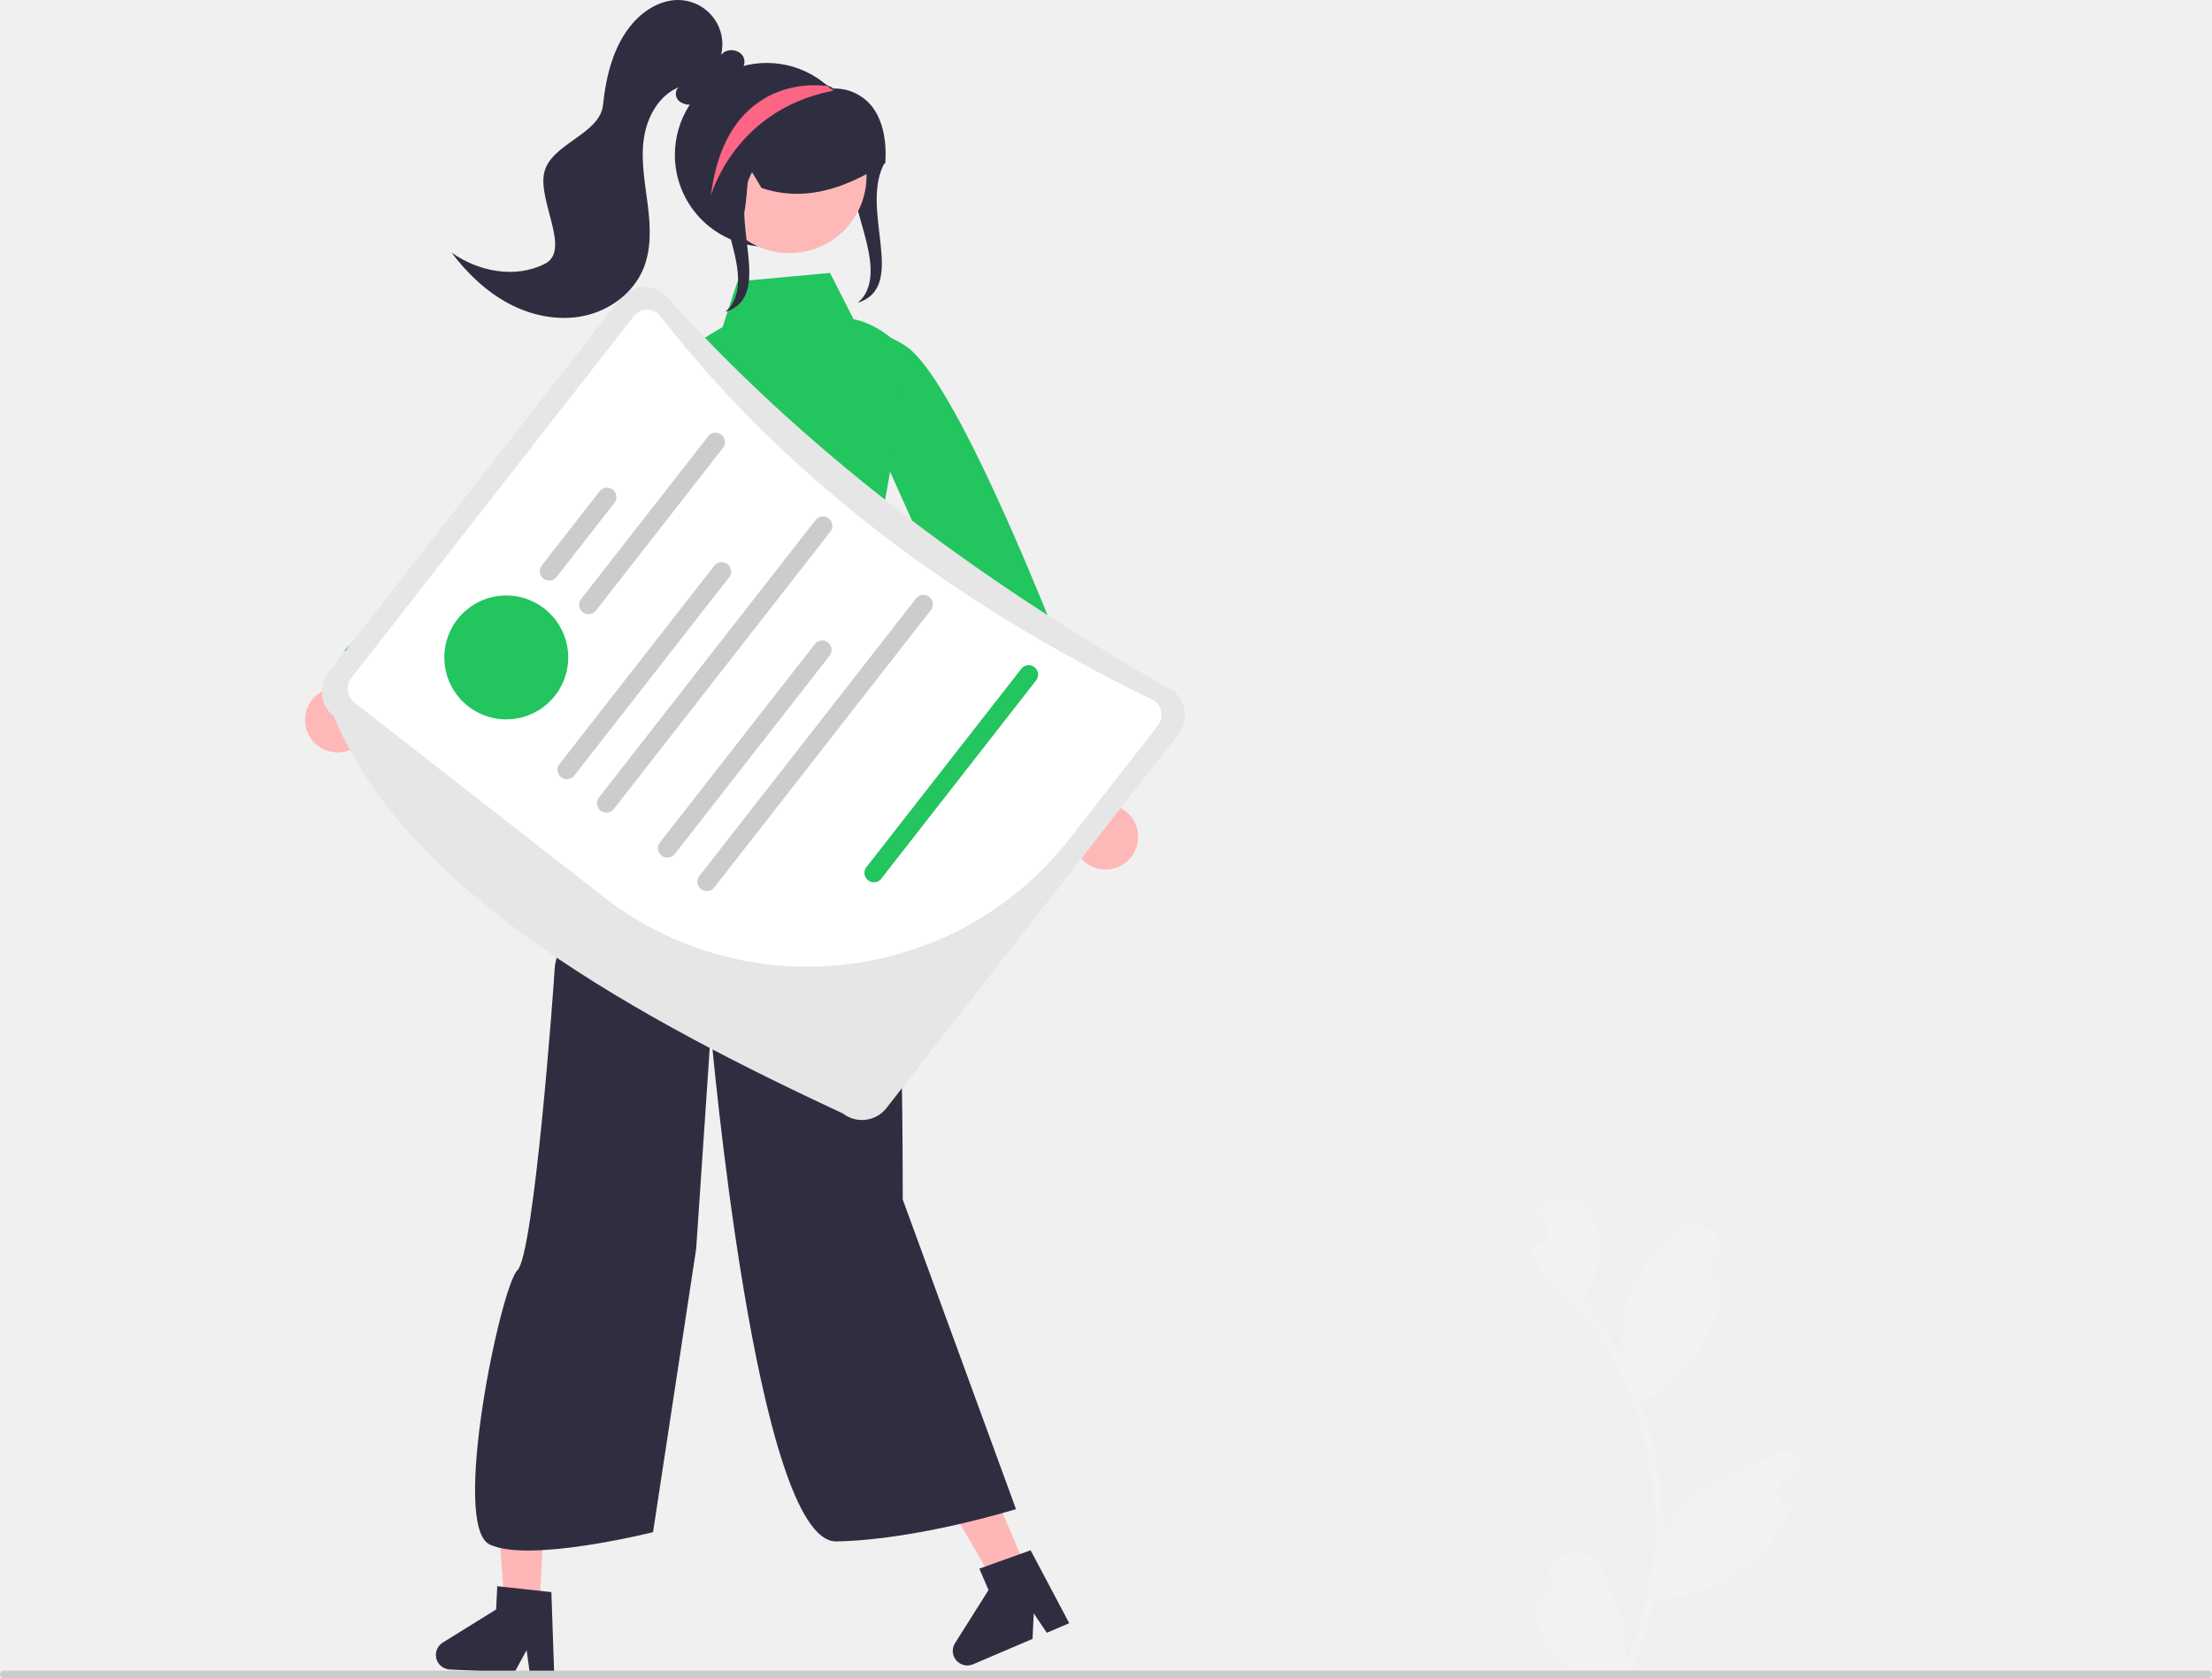
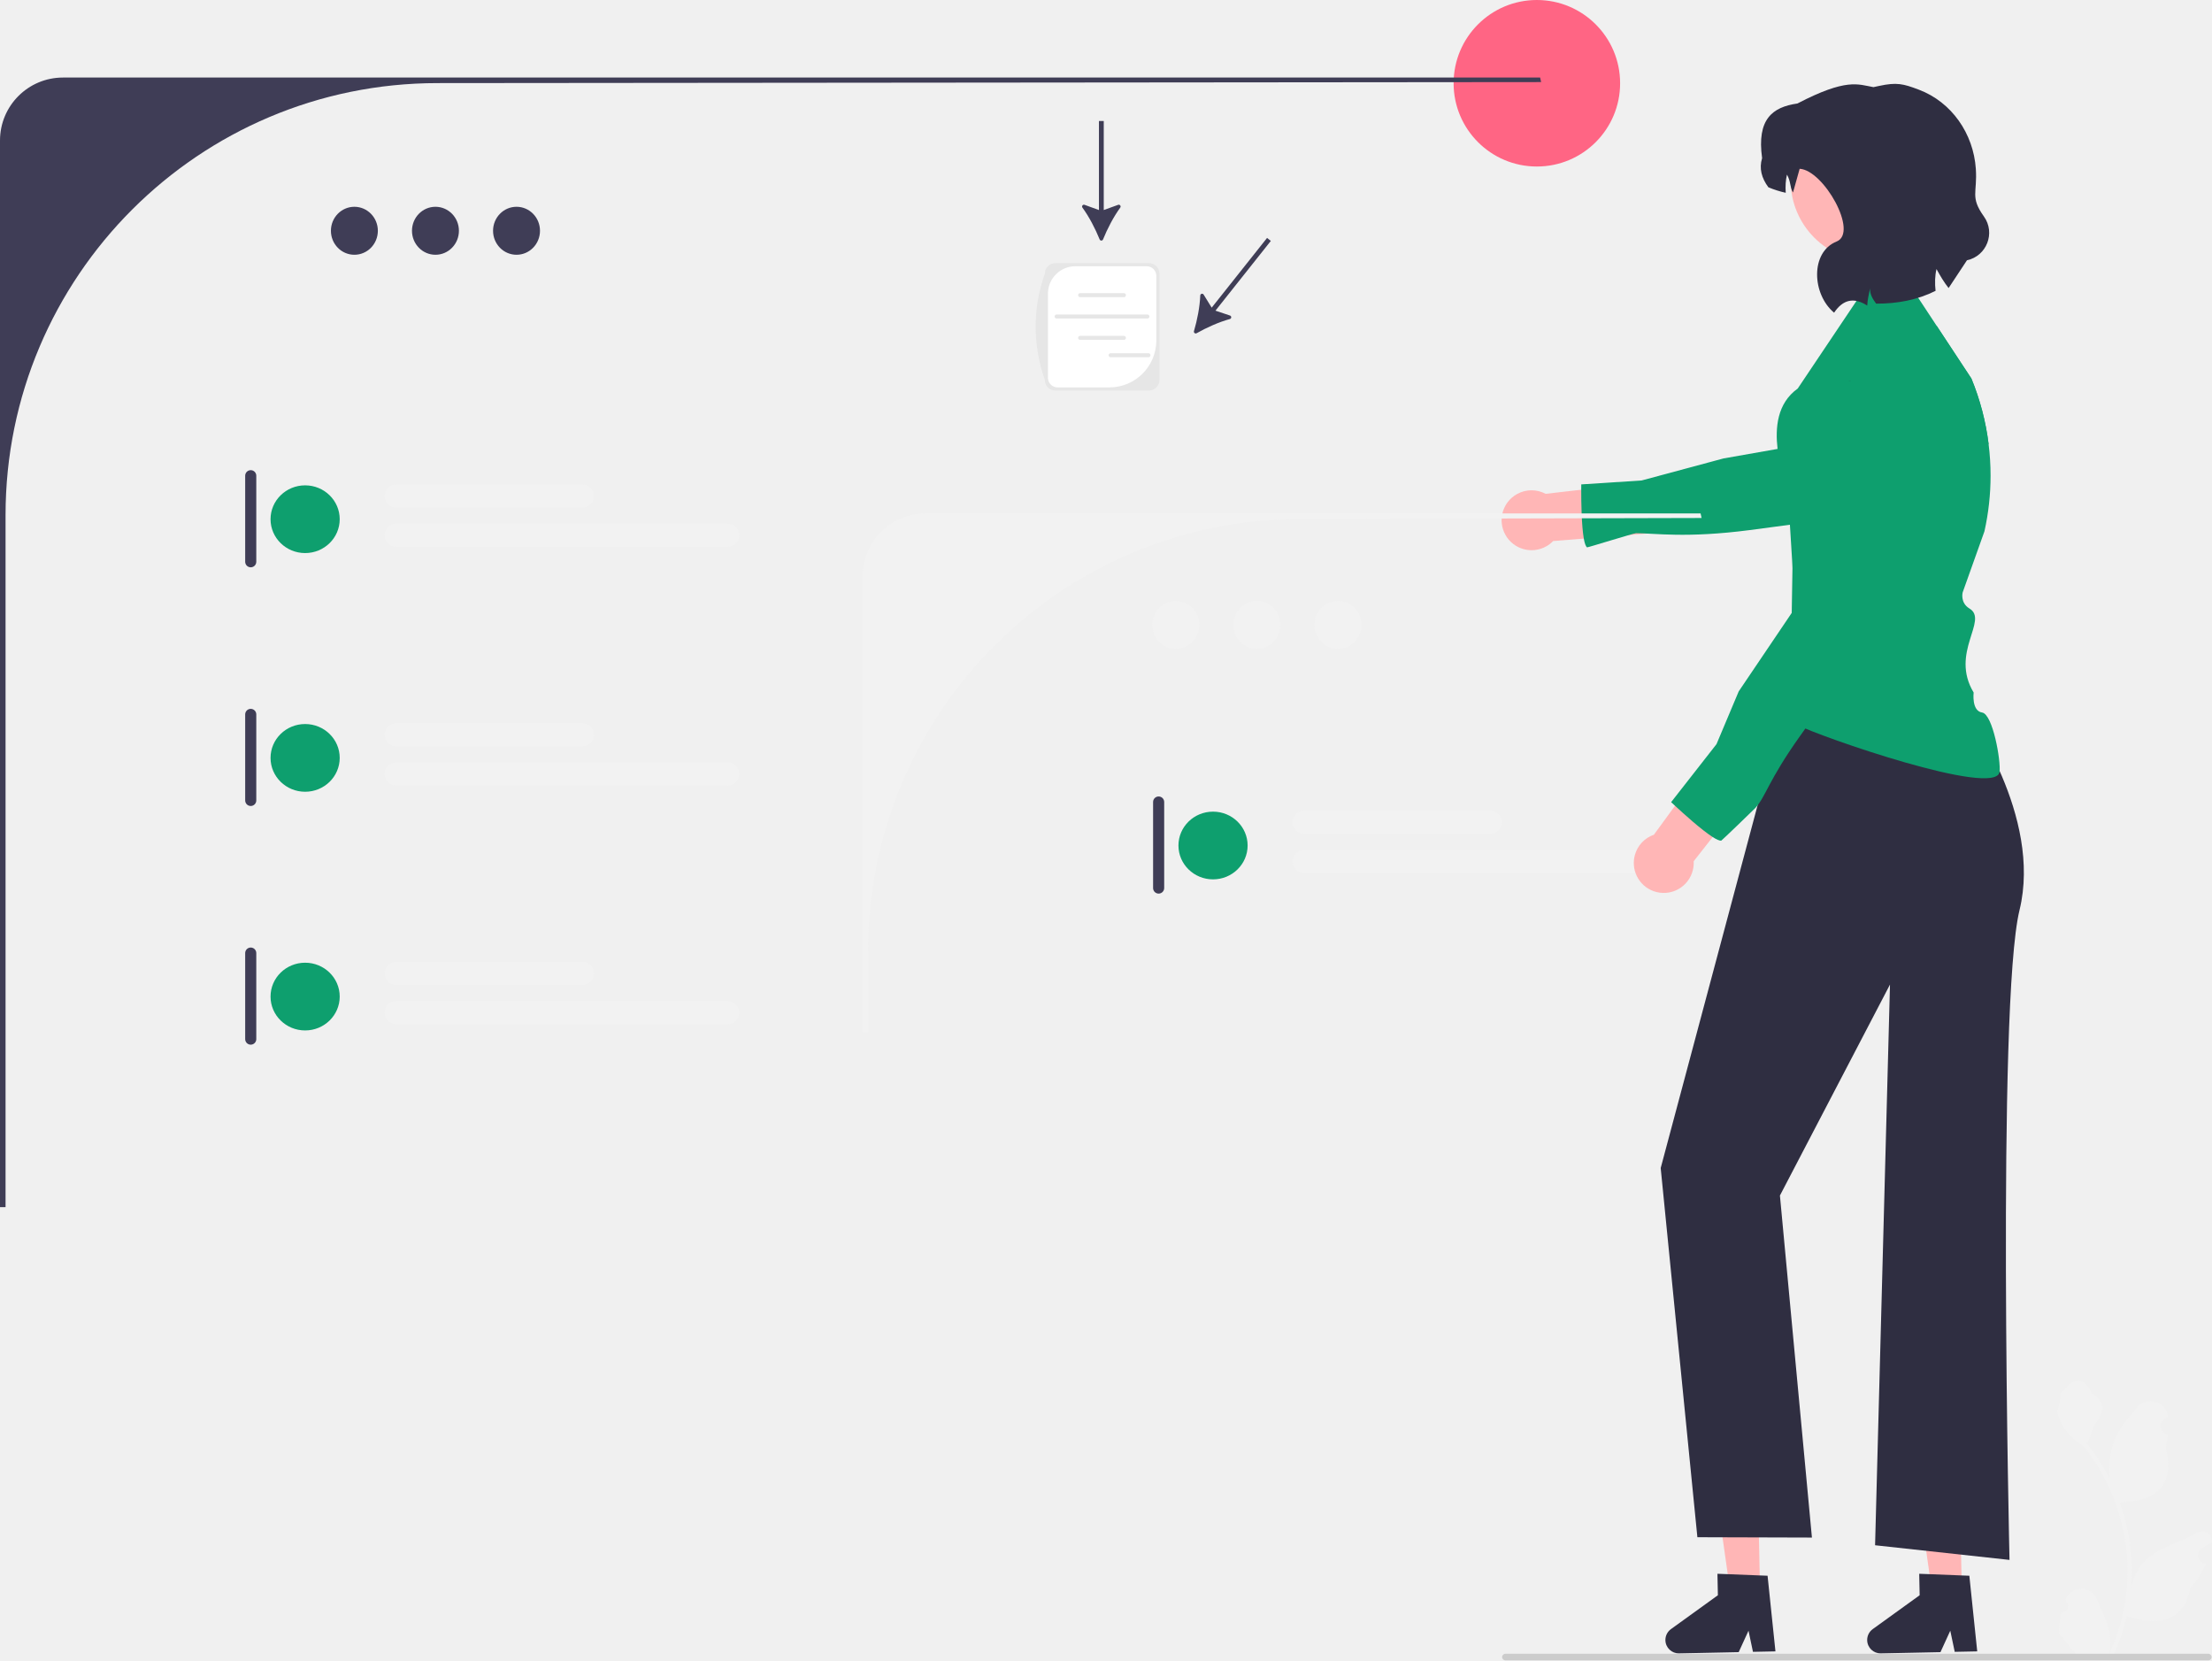
- <svg xmlns="http://www.w3.org/2000/svg" data-name="Layer 1" width="717.67" height="544.563" viewBox="0 0 717.67 544.563">
-   <path d="M528.351,230.246c-8.744,15.063,7.721,40.443-8.873,45.714l1.367-1.367c10.016-12.32-10.919-38.397-.903-50.717a30.102,30.102,0,0,0,3.98-5.916" transform="translate(-241.165 -177.7186)" fill="#2f2e41" />
-   <path d="M610.237,451.231a10.495,10.495,0,0,0-10.191-12.456L578.433,375.982l-11.963,15.249L589.321,449.904a10.552,10.552,0,0,0,20.916,1.327Z" transform="translate(-241.165 -177.7186)" fill="#ffb8b8" />
-   <path d="M515.231,299.624s-.672-22.73,19.654-9.709S599.467,424.914,599.467,424.914l-22.023,11.915L527.447,325.206Z" transform="translate(-241.165 -177.7186)" fill="#22c55e" />
-   <polygon points="334.034 511.488 323.884 515.825 302.324 478.74 317.305 472.338 334.034 511.488" fill="#ffb6b6" />
-   <path d="M588.071,704.503l-7.279,3.11-4.236-6.317-.391,8.294-19.305,8.249a4.719,4.719,0,0,1-5.846-6.857l10.867-17.235-2.969-6.947,16.629-5.961Z" transform="translate(-241.165 -177.7186)" fill="#2f2e41" />
-   <polygon points="174.924 524.067 163.9 523.528 160.731 480.749 177.003 481.544 174.924 524.067" fill="#ffb6b6" />
-   <path d="M420.975,721.171l-7.906-.386-1.046-7.533-3.979,7.288-20.969-1.025a4.719,4.719,0,0,1-2.258-8.723l17.31-10.746.369-7.546,17.562,1.912Z" transform="translate(-241.165 -177.7186)" fill="#2f2e41" />
-   <path d="M740.917,694.969a3.564,3.564,0,0,0,2.524-6.201c-.093-.356-.16-.612-.253-.969a9.575,9.575,0,0,1,17.749-.336c4.318,9.846,9.881,20.028,7.267,30.943,17.594-38.227,11.037-85.508-15.81-117.8-7.374-3.971-13.387-11.093-15.014-19.414,3.642,1.195,8.14-1.8,5.374-5.598-1.197-1.45-2.405-2.889-3.602-4.339,13.65-14.818,30.301,8.108,15.31,28.074a114.264,114.264,0,0,1,13.024,19.951,48.043,48.043,0,0,1,2.656-22.342c2.682-6.649,7.775-12.276,12.252-18.044,5.443-7.029,16.813-3.918,17.639,4.928-5.069,1.72-5.659,9.071.166,10.02-1.367,16.483-11.982,31.721-26.732,39.085a114.71,114.71,0,0,1,6.725,47.885c2.435-19.011,22.771-23.812,36.944-31.494a5.549,5.549,0,0,1,8.516,5.54,32.052,32.052,0,0,0-5.589,3.017,4.844,4.844,0,0,0,2.335,8.821c-7.011,17.839-25.462,29.949-44.529,30.064a117.929,117.929,0,0,1-7.701,23.201l-28.298.269c-.104-.313-.199-.637-.293-.951a32.153,32.153,0,0,0,7.826-.541c-7.008-8.139-12.407-12.274-8.483-23.767Z" transform="translate(-241.165 -177.7186)" fill="#f2f2f2" />
-   <path d="M443.939,423.704s-22.419,61.097-22.781,67.934-6.756,93.297-12.118,98.321-21.756,82.908-9,89,53-4,53-4l14-92,4.756-70.484s14.479,165.976,40.739,165.488,58.261-10.488,58.261-10.488L534.039,566.959s.52-118.999-8-143S443.939,423.704,443.939,423.704Z" transform="translate(-241.165 -177.7186)" fill="#2f2e41" />
-   <path d="M510.463,266.293l-30.024,2.75-4.837,14.848s-25.126,13.799-19.563,20.068-1.244,48.516-1.244,48.516l1.538,34.293s-1.652,23.759-6.595,29.233-17.875,18.897-8.737,12.475c32.039-22.518,88.039-3.518,88.039-3.518l-8-49s18.171-80.225,11-87-13.937-7.632-13.937-7.632Z" transform="translate(-241.165 -177.7186)" fill="#22c55e" />
-   <path d="M352.699,421.721a10.495,10.495,0,0,0,7.899-14.022l50.639-42.962-18.555-5.601L346.332,401.754a10.552,10.552,0,0,0,6.367,19.967Z" transform="translate(-241.165 -177.7186)" fill="#ffb8b8" />
-   <path d="M481.305,309.344s9.977-20.435-13.908-16.944-114.465,96.403-114.465,96.403L368.09,408.733l91.544-81.112Z" transform="translate(-241.165 -177.7186)" fill="#22c55e" />
-   <path d="M442.407,274.682,347.705,396.008a10.081,10.081,0,0,0,1.741,14.127c21.992,53.399,87.787,92.996,165.186,128.938a10.074,10.074,0,0,0,14.127-1.741l94.702-121.326a10.074,10.074,0,0,0-1.741-14.127c-64.952-36.676-120.778-79.168-165.186-128.938A10.081,10.081,0,0,0,442.407,274.682Z" transform="translate(-241.165 -177.7186)" fill="#e6e6e6" />
-   <path d="M616.814,413.245l-28.826,36.93a107.913,107.913,0,0,1-151.023,18.612L356.18,405.73a5.733,5.733,0,0,1-.998-8.037l91.511-117.238a5.733,5.733,0,0,1,8.039-.983c40.865,52.769,95.567,93.834,161.092,125.742A5.728,5.728,0,0,1,616.814,413.245Z" transform="translate(-241.165 -177.7186)" fill="#fff" />
-   <path d="M440.518,340.915,421.745,364.966a3.051,3.051,0,0,1-4.81-3.755l18.773-24.051a3.051,3.051,0,1,1,4.81,3.755Z" transform="translate(-241.165 -177.7186)" fill="#ccc" />
-   <path d="M475.731,323.074l-41.228,52.818a3.051,3.051,0,0,1-4.81-3.755L470.921,319.32a3.051,3.051,0,1,1,4.81,3.755Z" transform="translate(-241.165 -177.7186)" fill="#ccc" />
-   <circle cx="164.251" cy="213.36" r="20.096" fill="#22c55e" />
-   <path d="M477.92,364.818l-50.636,64.871a3.071,3.071,0,0,1-4.81-3.755l50.636-64.871a3.071,3.071,0,0,1,4.81,3.755Z" transform="translate(-241.165 -177.7186)" fill="#ccc" />
-   <path d="M510.769,350.007l-70.676,90.545a3.071,3.071,0,0,1-4.81-3.755l70.676-90.544a3.071,3.071,0,0,1,4.81,3.755Z" transform="translate(-241.165 -177.7186)" fill="#ccc" />
-   <path d="M510.524,390.267l-50.636,64.871a3.071,3.071,0,0,1-4.81-3.755l50.636-64.871a3.071,3.071,0,0,1,4.81,3.755Z" transform="translate(-241.165 -177.7186)" fill="#ccc" />
-   <path d="M577.524,398.267l-50.636,64.871a3.071,3.071,0,0,1-4.81-3.755l50.636-64.871a3.071,3.071,0,0,1,4.81,3.755Z" transform="translate(-241.165 -177.7186)" fill="#22c55e" />
-   <path d="M543.372,375.456l-70.676,90.545a3.071,3.071,0,0,1-4.81-3.755l70.676-90.544a3.071,3.071,0,0,1,4.81,3.755Z" transform="translate(-241.165 -177.7186)" fill="#ccc" />
-   <path d="M460.126,227.962A29.823,29.823,0,1,0,511.422,207.277l-.143-.143c-.239-.251-.477-.501-.728-.74a.012.012,0,0,1-.012-.012c-.31-.286-.62-.573-.942-.847a29.815,29.815,0,0,0-49.47,22.427Z" transform="translate(-241.165 -177.7186)" fill="#2f2e41" />
-   <circle cx="256.132" cy="57.144" r="25.008" fill="#ffb8b8" />
-   <path d="M470.637,241.527c-2.444-11.016,1.089-23.357,8.792-30.711a28.199,28.199,0,0,1,29.448-5.708c.629.254,1.258.532,1.875.822l.287.135v.042c.056.039.111.079.167.12a.957.957,0,0,0,.413.228,15.417,15.417,0,0,1,11.634,4.85c3.876,4.206,5.701,11.002,5.142,19.137l-.018.254-.217.135a85.463,85.463,0,0,1-9.118,5.027c-10.979,5.162-21.001,6.119-30.634,2.92l-.177-.059-4.043-6.776c-.83,4.673-.387,20.175-5.149,21.014l-8.299-10.965Z" transform="translate(-241.165 -177.7186)" fill="#2f2e41" />
-   <path d="M417.994,263.301c8.51-4.392-2.435-20.334-.236-29.655,2.199-9.321,18.037-12.319,19.046-21.842s3.382-19.346,9.667-26.573c4.016-4.618,9.933-8.027,16.025-7.448a14.409,14.409,0,0,1,12.628,17.792c1.735-2.458,6.223-1.925,7.334.871.988,2.485-1.194,5.496-3.763,5.716-3.36,4.15-7.209,8.554-12.473,9.391a5.681,5.681,0,0,1-4.841-1.117c-1.239-1.189-1.335-3.567.134-4.456-6.616,2.628-10.495,9.782-11.477,16.833-.982,7.051.377,14.185,1.271,21.248s1.281,14.492-1.489,21.05c-3.272,7.749-10.805,13.303-19.025,15.084s-16.976.04-24.417-3.881c-7.441-3.922-13.646-9.909-18.715-16.622C396.397,265.89,408.478,268.213,417.994,263.301Z" transform="translate(-241.165 -177.7186)" fill="#2f2e41" />
-   <path d="M485.351,233.246c-8.744,15.063,7.721,40.443-8.873,45.714l1.367-1.367c10.016-12.32-10.919-38.397-.903-50.717a30.102,30.102,0,0,0,3.98-5.916" transform="translate(-241.165 -177.7186)" fill="#2f2e41" />
-   <path d="M471.805,241.299s7.408-27.652,39.163-34.034c.036-.012.155-.06.31-.131.095-.06.215-.119.334-.179-.358-.203-.704-.382-1.062-.561a.012.012,0,0,1-.012-.012c-.31-.286-.62-.573-.942-.847l-.907.036S476.827,200.525,471.805,241.299Z" transform="translate(-241.165 -177.7186)" fill="#fd6584" />
-   <path d="M241.165,721.091a1.186,1.186,0,0,0,1.19,1.19h715.29a1.19,1.19,0,0,0,0-2.38H242.355A1.187,1.187,0,0,0,241.165,721.091Z" transform="translate(-241.165 -177.7186)" fill="#ccc" />
+ <svg xmlns="http://www.w3.org/2000/svg" width="797.116" height="598.245" viewBox="0 0 797.116 598.245">
+   <circle cx="553.824" cy="30" r="30" fill="#ff6584" />
+   <g>
+     <g>
+       <polygon points="634.242 572.816 623.437 573.039 617.414 530.544 633.36 530.214 634.242 572.816" fill="#ffb6b6" />
+       <path d="M600.144,591c.058,2.667,2.263,4.783,4.93,4.732l21.481-.447,3.538-7.73,1.604,7.619,8.105-.163-2.842-27.26-2.825-.105-11.522-.458-3.717-.14,.16,7.732-16.911,12.204c-1.286,.929-2.034,2.43-2.001,4.016Z" fill="#2f2e41" />
+     </g>
+     <g>
+       <polygon points="706.953 572.816 696.148 573.039 690.125 530.544 706.071 530.214 706.953 572.816" fill="#ffb6b6" />
+       <path d="M672.855,591c.058,2.667,2.263,4.783,4.93,4.732l21.481-.447,3.538-7.73,1.604,7.619,8.105-.163-2.842-27.26-2.825-.105-11.522-.458-3.717-.14,.16,7.732-16.911,12.204c-1.286,.929-2.034,2.43-2.001,4.016Z" fill="#2f2e41" />
+     </g>
+     <path d="M645.132,246.096l59.491-1.653-3.305,4.958,7.527,7.436s27.176,37.182,18.913,71.059c-8.263,33.877-3.611,234.155-3.611,234.155l-48.444-5.28,5.371-202.021-39.661,76.016,11.532,123.234-41.277-.121-13.22-133.028,46.684-174.755Z" fill="#2f2e41" />
+   </g>
+   <path d="M396.269,86.267c.224,.552,.997,.552,1.221-0,1.561-3.849,3.784-8.16,6.203-11.455,.387-.527-.147-1.232-.762-1.01l-5.183,1.875V43.591h-1.735v32.086l-5.185-1.875c-.615-.223-1.149,.482-.762,1.01,2.418,3.295,4.641,7.606,6.204,11.455Z" fill="#3f3d56" />
+   <path d="M430.26,119.304c-.168,.571,.438,1.052,.956,.759,3.617-2.043,8.039-4.037,11.981-5.113,.631-.172,.652-1.056,.031-1.264l-5.225-1.755,19.955-25.127-1.359-1.079-19.955,25.127-2.894-4.693c-.343-.557-1.2-.337-1.224,.317-.155,4.084-1.095,8.842-2.266,12.829Z" fill="#3f3d56" />
+   <g>
+     <path d="M556.996,177.929l32.041-3.693,4.664,18.009-34.015,2.699c-.724,.75-1.567,1.408-2.526,1.941-5.212,2.896-11.785,1.018-14.68-4.194-2.896-5.212-1.018-11.785,4.194-14.68,3.324-1.847,7.198-1.745,10.321-.082Z" fill="#ffb6b6" />
+     <path d="M710.414,136.39l-12.54-19.03c-2.28,1.81-4.28,3.63-5.79,5.24l-2.6,1.79-8.4,7.51-23.78,21.23-7.91,7.07-8.83,1.55-19.49,3.43-29.516,7.942-21.734,1.408c-.01,.44-.01,1.1-.01,1.92-.01,4.27,.09,12.91,.93,17.62,.29,1.64,.67,2.8,1.17,3.15,.16,.11,16.804-5.088,17.644-5.098,6.77-.01,18.086,1.848,40.916-1.122,13.56-1.78,25.5-3.4,30.52-4.09l.11-.02,3.63-1.76,39.85-19.3,12.03-5.83c-1-8.06-3.07-16.01-6.2-23.61Z" fill="#0e9f6e" />
+   </g>
+   <path d="M22.69,27.941C10.159,27.941,0,38.1,0,50.631V434.941H2V185.621C2,99.641,71.7,29.941,157.68,29.941l397.684-.364-.364-1.636H22.69Z" fill="#3f3d56" />
+   <ellipse cx="127.706" cy="83.151" rx="8.457" ry="8.645" fill="#3f3d56" />
+   <ellipse cx="156.92" cy="83.151" rx="8.457" ry="8.645" fill="#3f3d56" />
+   <ellipse cx="186.134" cy="83.151" rx="8.457" ry="8.645" fill="#3f3d56" />
+   <g>
+     <path d="M333.514,185c-12.531,0-22.69,10.159-22.69,22.69l-0,164.31h2v-29.32c0-85.98,69.7-155.68,155.68-155.68l144.684-.364-.364-1.636-279.31-0Z" fill="#f2f2f2" />
+     <g>
+       <path d="M417.527,286.973c-1.103,0-2,.897-2,2v31c-0,1.103,.897,2,2,2s2-.897,2-2v-31c0-1.103-.897-2-2-2Z" fill="#3f3d56" />
+       <g>
+         <ellipse cx="437.128" cy="304.643" rx="12.463" ry="12.201" fill="#0e9f6e" />
+         <path d="M537.041,300.469l-67.085-0c-2.301,0-4.174-1.873-4.174-4.174s1.873-4.174,4.174-4.174l67.085,0c2.301,0,4.174,1.873,4.174,4.174s-1.873,4.174-4.174,4.174Z" fill="#f2f2f2" />
+         <path d="M589.395,314.596l-119.438-0c-2.301,0-4.174-1.873-4.174-4.174s1.873-4.174,4.174-4.174l119.438,0c2.301,0,4.174,1.873,4.174,4.174s-1.873,4.174-4.174,4.174Z" fill="#f2f2f2" />
+       </g>
+     </g>
+     <ellipse cx="423.706" cy="225.151" rx="8.457" ry="8.645" fill="#f2f2f2" />
+     <ellipse cx="452.92" cy="225.151" rx="8.457" ry="8.645" fill="#f2f2f2" />
+     <ellipse cx="482.134" cy="225.151" rx="8.457" ry="8.645" fill="#f2f2f2" />
+   </g>
+   <path d="M90.354,169.406c-1.103,0-2,.897-2,2v31c0,1.103,.897,2,2,2s2-.897,2-2v-31c0-1.103-.897-2-2-2Z" fill="#3f3d56" />
+   <g>
+     <ellipse cx="109.955" cy="187.076" rx="12.463" ry="12.201" fill="#0e9f6e" />
+     <path d="M209.868,182.902h-67.085c-2.301,0-4.174-1.872-4.174-4.174s1.872-4.174,4.174-4.174h67.085c2.301,0,4.174,1.872,4.174,4.174s-1.872,4.174-4.174,4.174Z" fill="#f2f2f2" />
+     <path d="M262.221,197.029h-119.438c-2.301,0-4.174-1.872-4.174-4.174s1.872-4.174,4.174-4.174h119.438c2.301,0,4.174,1.872,4.174,4.174s-1.872,4.174-4.174,4.174Z" fill="#f2f2f2" />
+   </g>
+   <path d="M90.354,255.406c-1.103,0-2,.897-2,2v31c0,1.103,.897,2,2,2s2-.897,2-2v-31c0-1.103-.897-2-2-2Z" fill="#3f3d56" />
+   <g>
+     <ellipse cx="109.955" cy="273.076" rx="12.463" ry="12.201" fill="#0e9f6e" />
+     <path d="M209.868,268.902h-67.085c-2.301,0-4.174-1.872-4.174-4.174s1.872-4.174,4.174-4.174h67.085c2.301,0,4.174,1.872,4.174,4.174s-1.872,4.174-4.174,4.174Z" fill="#f2f2f2" />
+     <path d="M262.221,283.029h-119.438c-2.301,0-4.174-1.872-4.174-4.174s1.872-4.174,4.174-4.174h119.438c2.301,0,4.174,1.872,4.174,4.174s-1.872,4.174-4.174,4.174Z" fill="#f2f2f2" />
+   </g>
+   <g>
+     <path d="M90.354,341.406c-1.103,0-2,.897-2,2v31c0,1.103,.897,2,2,2s2-.897,2-2v-31c0-1.103-.897-2-2-2Z" fill="#3f3d56" />
+     <g>
+       <ellipse cx="109.955" cy="359.076" rx="12.463" ry="12.201" fill="#0e9f6e" />
+       <path d="M209.868,354.902h-67.085c-2.301,0-4.174-1.872-4.174-4.174s1.872-4.174,4.174-4.174h67.085c2.301,0,4.174,1.872,4.174,4.174s-1.872,4.174-4.174,4.174Z" fill="#f2f2f2" />
+       <path d="M262.221,369.029h-119.438c-2.301,0-4.174-1.872-4.174-4.174s1.872-4.174,4.174-4.174h119.438c2.301,0,4.174,1.872,4.174,4.174s-1.872,4.174-4.174,4.174Z" fill="#f2f2f2" />
+     </g>
+   </g>
+   <path d="M720.558,278.122c-1.237,9.418-65.35-12.88-73-17-14.31-7.69,.662,.197,.662,.197l-1.662-47.197-1.734-28.122s-.97-7.47-3-17c-.46-2.14-.95-4.62-1.26-7.25-.88-7.59-.21-16.41,7.26-21.75l26.05-38.84,12.83-.75,11.17,16.95,12.54,19.03c3.13,7.6,5.2,15.55,6.2,23.61,.47,3.77,.71,7.57,.71,11.38,0,6.71-.73,13.44-2.21,20.06l-7.85,22.01s-.988,3.725,2.46,5.81c6.996,4.231-7.166,15.862,1.5,30.27,0,0-.81,6.62,3.05,7.2,3.86,.59,6.805,17.426,6.284,21.392Z" fill="#0e9f6e" />
+   <g>
+     <path d="M596.004,300.75l19.024-26.046,16.395,8.791-21.093,26.822c.06,1.04-.029,2.107-.288,3.172-1.409,5.794-7.247,9.348-13.041,7.94-5.794-1.409-9.348-7.247-7.94-13.041,.898-3.695,3.601-6.471,6.942-7.639Z" fill="#ffb6b6" />
+     <path d="M676.348,136.445c-4.34-3.122-9.424-5.33-15.016-6.31-7.633-1.332-11.914,9.652-13.597,20.364-.774,4.965-1.002,9.874-.736,13.458l-.449,3.135-.263,16.227-.621,37.515-19.108,28.289-8,19-16.348,20.897c.319,.307,.807,.755,1.408,1.317,3.136,2.9,9.536,8.684,13.571,11.264,1.402,.89,2.507,1.396,3.103,1.271,.188-.041,11.699-11.129,12.267-11.749,3.818-4.156,4.57-9.735,16.115-25.947,10.515-14.756,20.769-29.429,24.473-34.739l.068-.095,16.645-54.896,1.514-4.976c1.614-13.628-4.525-26.482-15.024-34.023Z" fill="#0e9f6e" />
+   </g>
+   <path d="M666.91,137.268c-.031-.012-.059-.026-.09-.038-.257,.021-.512,.037-.761,.038h.85Z" fill="#2f2e41" />
+   <circle cx="674.374" cy="65.071" r="29.088" fill="#ffb6b6" />
+   <path d="M634.992,56.986c-1.964-14.101,3.762-18.415,12.72-19.693,17.724-9.211,21.783-6.895,27.402-5.896l2.065-.444c6.337-1.363,8.635-.782,14.271,1.349,11.887,4.482,19.696,15.848,20.56,28.521,.595,8.737-2.144,10.097,2.921,17.192,4.236,5.924,.996,14.238-6.115,15.767l-6.618,10.006c-1.612-2.037-2.9-4.172-4.36-6.847-.576,2.387-.64,5.119-.339,7.858-6.589,3.282-13.783,4.64-21.413,4.607-1.227-1.636-2.327-3.457-2.182-5.509-.424,2.056-.942,4.104-1.031,6.2-4.8-3.091-8.767-2.183-11.935,2.568-8.001-6.631-8.627-21.825,.883-25.631,8.046-3.22-4.646-25.76-13.3-26.22-.056-.003-2.36,8.712-2.442,8.548-1.221-2.442-.663-3.781-2.123-6.456-.48,2.012-.609,4.265-.451,6.559-2.062-.45-4.15-1.109-6.257-1.987-2.444-3.319-3.389-6.796-2.258-10.493Z" fill="#2f2e41" />
+   <path d="M742.857,580.912c2.066,.129,3.208-2.437,1.645-3.933l-.155-.618c.02-.05,.041-.099,.062-.148,2.089-4.982,9.17-4.947,11.241,.042,1.839,4.428,4.179,8.864,4.756,13.546,.258,2.067,.142,4.172-.316,6.2,4.308-9.411,6.575-19.687,6.575-30.021,0-2.597-.142-5.193-.433-7.783-.239-2.119-.568-4.224-.995-6.31-2.306-11.277-7.299-22.018-14.5-30.99-3.462-1.892-6.349-4.851-8.093-8.397-.626-1.279-1.117-2.655-1.35-4.056,.394,.052,1.486-5.949,1.188-6.317,.549-.833,1.532-1.247,2.131-2.06,2.982-4.043,7.091-3.337,9.236,2.157,4.582,2.313,4.627,6.148,1.815,9.837-1.789,2.347-2.035,5.522-3.604,8.035,.162,.207,.329,.407,.491,.614,2.961,3.798,5.522,7.88,7.681,12.169-.61-4.766,.291-10.508,1.826-14.21,1.748-4.217,5.025-7.769,7.91-11.415,3.466-4.379,10.573-2.468,11.184,3.083,.006,.054,.012,.107,.017,.161-.429,.242-.848,.499-1.259,.77-2.339,1.547-1.531,5.174,1.241,5.602l.063,.01c-.155,1.544-.42,3.074-.807,4.579,3.702,14.316-4.29,19.53-15.701,19.764-.252,.129-.497,.258-.749,.381,1.156,3.255,2.08,6.594,2.764,9.979,.614,2.99,1.04,6.013,1.279,9.049,.297,3.83,.271,7.68-.052,11.503l.019-.136c.82-4.211,3.107-8.145,6.427-10.87,4.946-4.063,11.933-5.559,17.268-8.824,2.568-1.572,5.859,.459,5.411,3.437l-.022,.143c-.794,.323-1.569,.698-2.319,1.117-.429,.242-.848,.499-1.259,.77-2.339,1.547-1.531,5.174,1.241,5.602l.063,.01c.045,.006,.084,.013,.129,.019-1.363,3.236-3.262,6.239-5.639,8.829-2.315,12.497-12.256,13.683-22.89,10.044h-.006c-1.163,5.064-2.861,10.011-5.044,14.726h-18.02c-.065-.2-.123-.407-.181-.607,1.666,.103,3.346,.006,4.986-.297-1.337-1.641-2.674-3.294-4.011-4.935-.032-.032-.058-.065-.084-.097-.678-.84-1.363-1.673-2.041-2.512l-0-.001c-.042-2.578,.267-5.147,.879-7.64l.001-0Z" fill="#f2f2f2" />
+   <path d="M541.306,597.055c0,.66,.53,1.19,1.19,1.19h253.29c.66,0,1.19-.53,1.19-1.19,0-.66-.53-1.19-1.19-1.19h-253.29c-.66,0-1.19,.53-1.19,1.19Z" fill="#ccc" />
+   <g>
+     <path d="M414.027,140.716h-33.721c-2.094,0-3.797-1.703-3.797-3.797-4.459-13.032-4.37-25.801,0-38.323,0-2.094,1.703-3.797,3.797-3.797h33.721c2.094,0,3.797,1.703,3.797,3.797v38.323c0,2.094-1.703,3.797-3.797,3.797Z" fill="#e6e6e6" />
+     <path d="M387.53,95.93c-5.463,0-9.891,4.428-9.891,9.891v30.285c0,1.921,1.557,3.479,3.479,3.479h18.648c9.348,0,16.926-7.578,16.926-16.926v-23.25c0-1.921-1.557-3.479-3.479-3.479h-25.683Z" fill="#fff" />
+     <g>
+       <path d="M405.019,107.067h-15.788c-.398,0-.722-.324-.722-.722,0-.398,.324-.722,.722-.722h15.788c.398,0,.722,.324,.722,.722s-.324,.722-.722,.722Z" fill="#e6e6e6" />
+       <path d="M405.019,122.46h-15.788c-.398,0-.722-.324-.722-.722,0-.398,.324-.722,.722-.722h15.788c.398,0,.722,.324,.722,.722s-.324,.722-.722,.722Z" fill="#e6e6e6" />
+       <path d="M413.491,114.769h-32.732c-.398,0-.722-.324-.722-.722,0-.398,.324-.722,.722-.722h32.732c.398,0,.722,.324,.722,.722s-.324,.722-.722,.722Z" fill="#e6e6e6" />
+     </g>
+     <path d="M413.877,128.718h-13.658c-.398,0-.722-.324-.722-.722,0-.398,.324-.722,.722-.722h13.658c.398,0,.722,.324,.722,.722,0,.398-.324,.722-.722,.722Z" fill="#e6e6e6" />
+   </g>
</svg>
